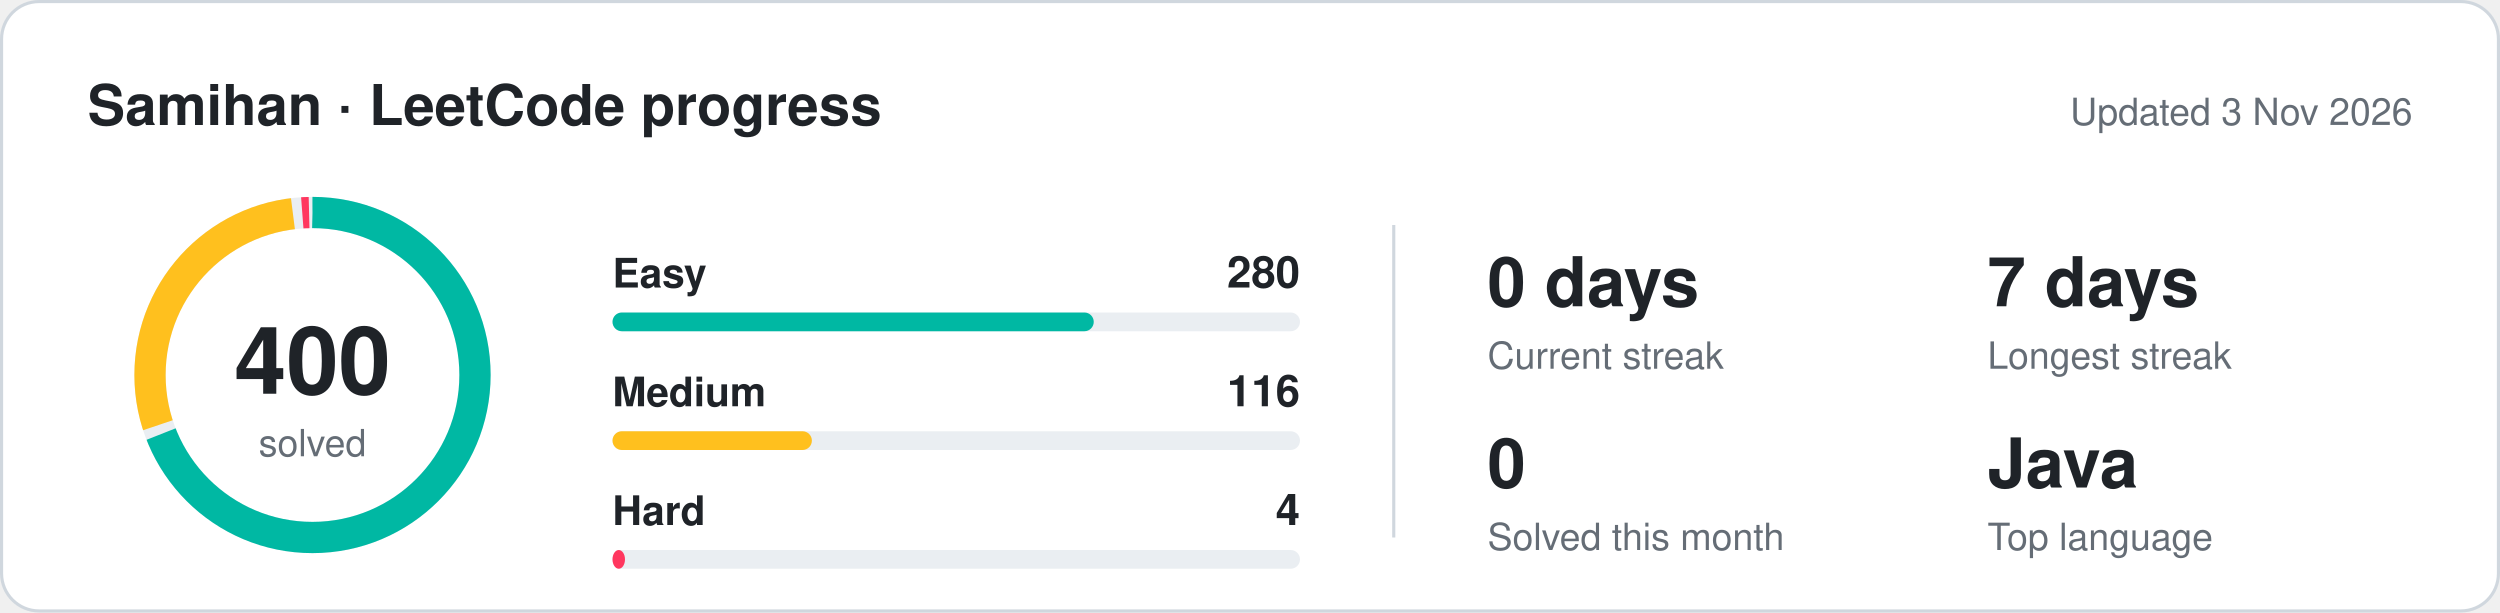
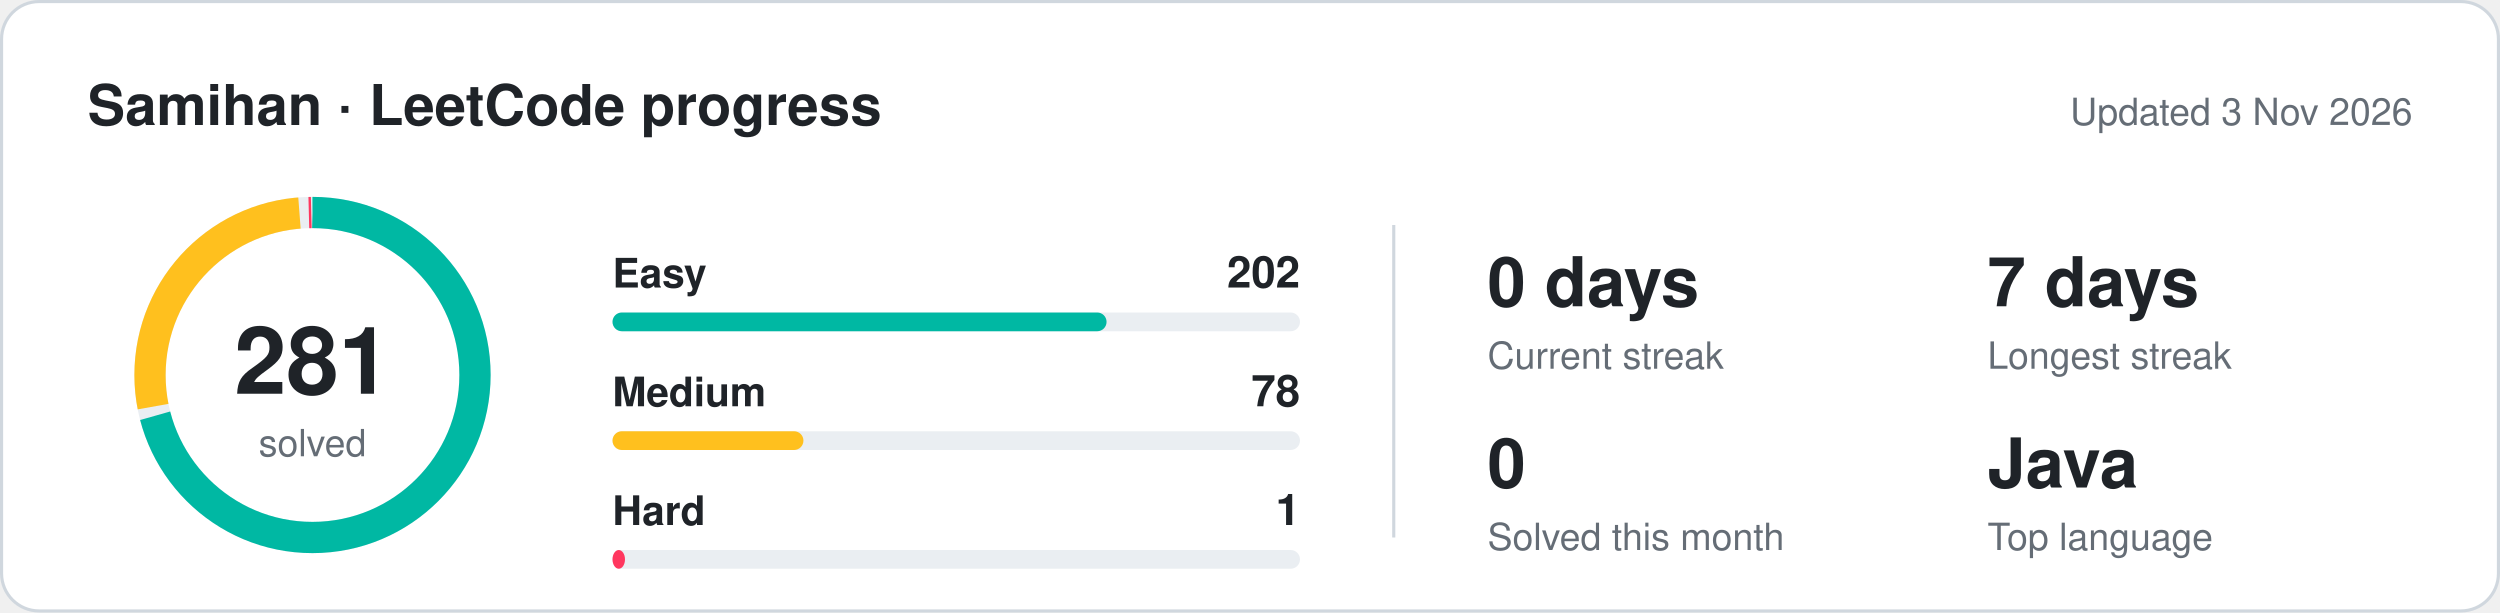
<svg xmlns="http://www.w3.org/2000/svg" width="800" height="196" viewBox="0 0 800 196" font-family="-apple-system,BlinkMacSystemFont,'Segoe UI',Helvetica,Arial,sans-serif" role="img" aria-labelledby="t">
  <style>
.bg{fill:#ffffff;stroke:#d0d7de}.title{fill:#1f2328;font-size:18px;font-weight:600}.muted{fill:#656d76;font-size:12px}
.label{fill:#1f2328;font-size:13px;font-weight:600}.value{fill:#1f2328;font-size:22px;font-weight:700}.value-sm{fill:#1f2328;font-size:14px;font-weight:700}
.total{fill:#1f2328;font-size:30px;font-weight:700}.track{fill:#eaeef2}.ring-track{stroke:#eaeef2}.divider{stroke:#d0d7de}.grid{stroke:#d0d7de;fill:none}
@media (prefers-color-scheme: dark){.bg{fill:#0d1117;stroke:#30363d}.title,.label,.value,.value-sm,.total{fill:#e6edf3}.muted{fill:#8b949e}.track{fill:#21262d}.ring-track{stroke:#21262d}.divider{stroke:#30363d}.grid{stroke:#30363d}}
@keyframes ls-fade{from{opacity:0;transform:translateY(6px)}to{opacity:1;transform:none}}
@keyframes ls-grow{from{transform:scaleX(0)}to{transform:scaleX(1)}}
@keyframes ls-pop{from{opacity:0;transform:scale(.2)}to{opacity:1;transform:scale(1)}}
@keyframes ls-pulse{0%,100%{opacity:1}50%{opacity:.3}}
.fade{animation:ls-fade .6s ease-out both}
.grow{transform-box:fill-box;transform-origin:left center;animation:ls-grow .9s cubic-bezier(.2,.7,.3,1) both}
.pulse{animation:ls-pulse 1.8s ease-in-out infinite}
.d1{animation-delay:0.12s}
.d2{animation-delay:0.24s}
.d3{animation-delay:0.36s}
.d4{animation-delay:0.48s}
.d5{animation-delay:0.60s}
.d6{animation-delay:0.72s}
.d7{animation-delay:0.84s}
.d8{animation-delay:0.96s}
@media (prefers-reduced-motion: reduce){*{animation:none!important}}
@keyframes ls-ring{from{stroke-dashoffset:326.73}to{stroke-dashoffset:0}}.reveal{animation:ls-ring 1.3s cubic-bezier(.2,.7,.3,1) both}
</style>
  <defs>
    <mask id="ring-mask">
      <circle cx="100" cy="120" r="52" fill="none" stroke="#fff" stroke-width="16" stroke-dasharray="326.73 326.73" transform="rotate(-90 100 120)" class="reveal" />
    </mask>
  </defs>
  <rect x="0.5" y="0.5" width="799" height="195" rx="12" class="bg" />
  <g class="fade">
    <text x="28" y="40" class="title">Samihan · LeetCode progress</text>
    <text x="772" y="40" class="muted" text-anchor="end">Updated 3 Nov 2026</text>
  </g>
  <circle cx="100" cy="120" r="52" fill="none" stroke-width="10" class="ring-track" />
  <g mask="url(#ring-mask)">
-     <circle cx="100" cy="120" r="52" fill="none" stroke="#00b8a3" stroke-width="10" stroke-dasharray="225.71 101.02" stroke-dashoffset="0.00" transform="rotate(-90 100 120)" />
-     <circle cx="100" cy="120" r="52" fill="none" stroke="#ffc01e" stroke-width="10" stroke-dasharray="91.75 234.98" stroke-dashoffset="-228.71" transform="rotate(-90 100 120)" />
-     <circle cx="100" cy="120" r="52" fill="none" stroke="#ff375f" stroke-width="10" stroke-dasharray="2.18 324.55" stroke-dashoffset="-323.46" transform="rotate(-90 100 120)" />
+     <circle cx="100" cy="120" r="52" fill="none" stroke="#00b8a3" stroke-width="10" stroke-dasharray="231.87 94.86" stroke-dashoffset="0.00" transform="rotate(-90 100 120)" />
+     <circle cx="100" cy="120" r="52" fill="none" stroke="#ffc01e" stroke-width="10" stroke-dasharray="87.69 239.03" stroke-dashoffset="-234.87" transform="rotate(-90 100 120)" />
+     <circle cx="100" cy="120" r="52" fill="none" stroke="#ff375f" stroke-width="10" stroke-dasharray="0.78 325.95" stroke-dashoffset="-325.56" transform="rotate(-90 100 120)" />
  </g>
  <g class="fade d2">
-     <text x="100" y="126" class="total" text-anchor="middle">400</text>
+     <text x="100" y="126" class="total" text-anchor="middle">281</text>
    <text x="100" y="146" class="muted" text-anchor="middle">solved</text>
  </g>
  <g class="fade d1">
    <text x="196" y="92" class="label" fill="#00b8a3">Easy</text>
-     <text x="416" y="92" class="value-sm" text-anchor="end">280</text>
+     <text x="416" y="92" class="value-sm" text-anchor="end">202</text>
  </g>
  <rect x="196" y="100" width="220" height="6" rx="3" class="track" />
-   <rect x="196" y="100" width="154.0" height="6" rx="3" fill="#00b8a3" class="grow d1" />
+   <rect x="196" y="100" width="158.1" height="6" rx="3" fill="#00b8a3" class="grow d1" />
  <g class="fade d2">
    <text x="196" y="130" class="label" fill="#ffc01e">Medium</text>
-     <text x="416" y="130" class="value-sm" text-anchor="end">116</text>
+     <text x="416" y="130" class="value-sm" text-anchor="end">78</text>
  </g>
  <rect x="196" y="138" width="220" height="6" rx="3" class="track" />
-   <rect x="196" y="138" width="63.8" height="6" rx="3" fill="#ffc01e" class="grow d2" />
+   <rect x="196" y="138" width="61.1" height="6" rx="3" fill="#ffc01e" class="grow d2" />
  <g class="fade d3">
    <text x="196" y="168" class="label" fill="#ff375f">Hard</text>
-     <text x="416" y="168" class="value-sm" text-anchor="end">4</text>
+     <text x="416" y="168" class="value-sm" text-anchor="end">1</text>
  </g>
  <rect x="196" y="176" width="220" height="6" rx="3" class="track" />
  <rect x="196" y="176" width="4.0" height="6" rx="3" fill="#ff375f" class="grow d3" />
  <line x1="446" y1="72" x2="446" y2="172" class="divider" />
  <g class="fade d3">
    <text x="476" y="98" class="value">0 days</text>
    <text x="476" y="118" class="muted">Current streak</text>
  </g>
  <g class="fade d4">
    <text x="636" y="98" class="value">7 days</text>
    <text x="636" y="118" class="muted">Longest streak</text>
  </g>
  <g class="fade d5">
    <text x="476" y="156" class="value">0</text>
    <text x="476" y="176" class="muted">Solved this month</text>
  </g>
  <g class="fade d6">
    <text x="636" y="156" class="value">Java</text>
    <text x="636" y="176" class="muted">Top language</text>
  </g>
</svg>
